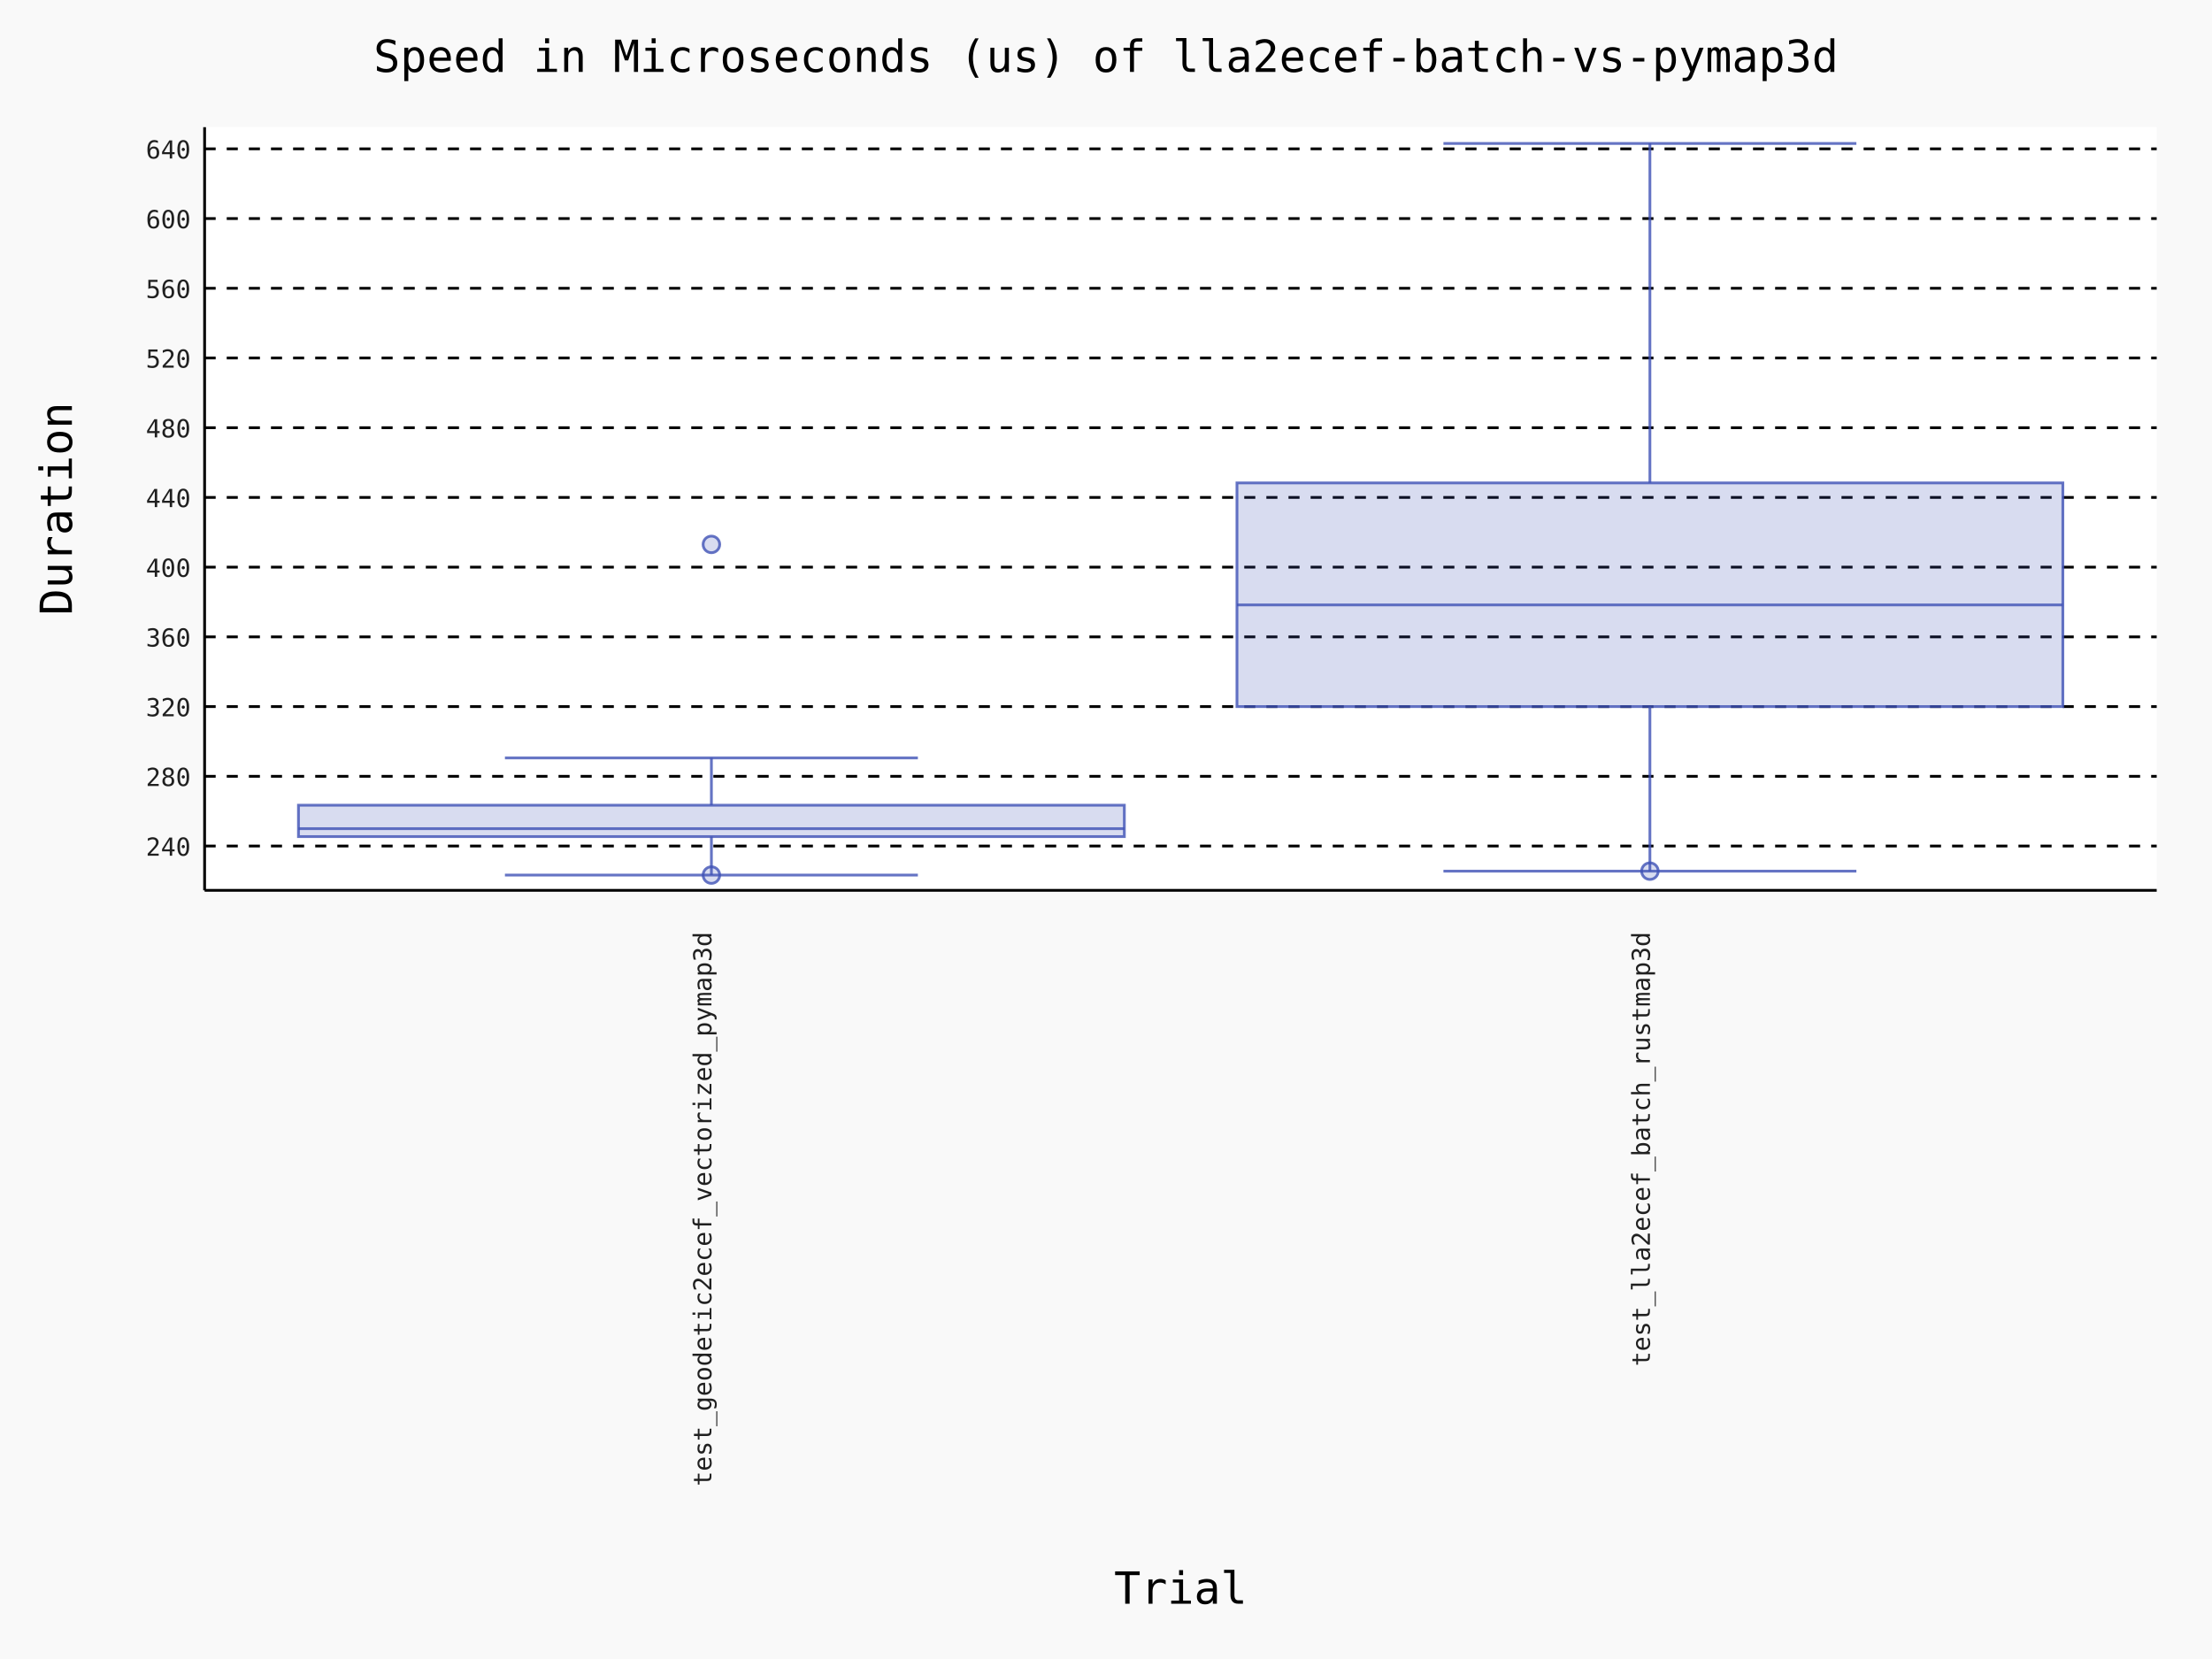
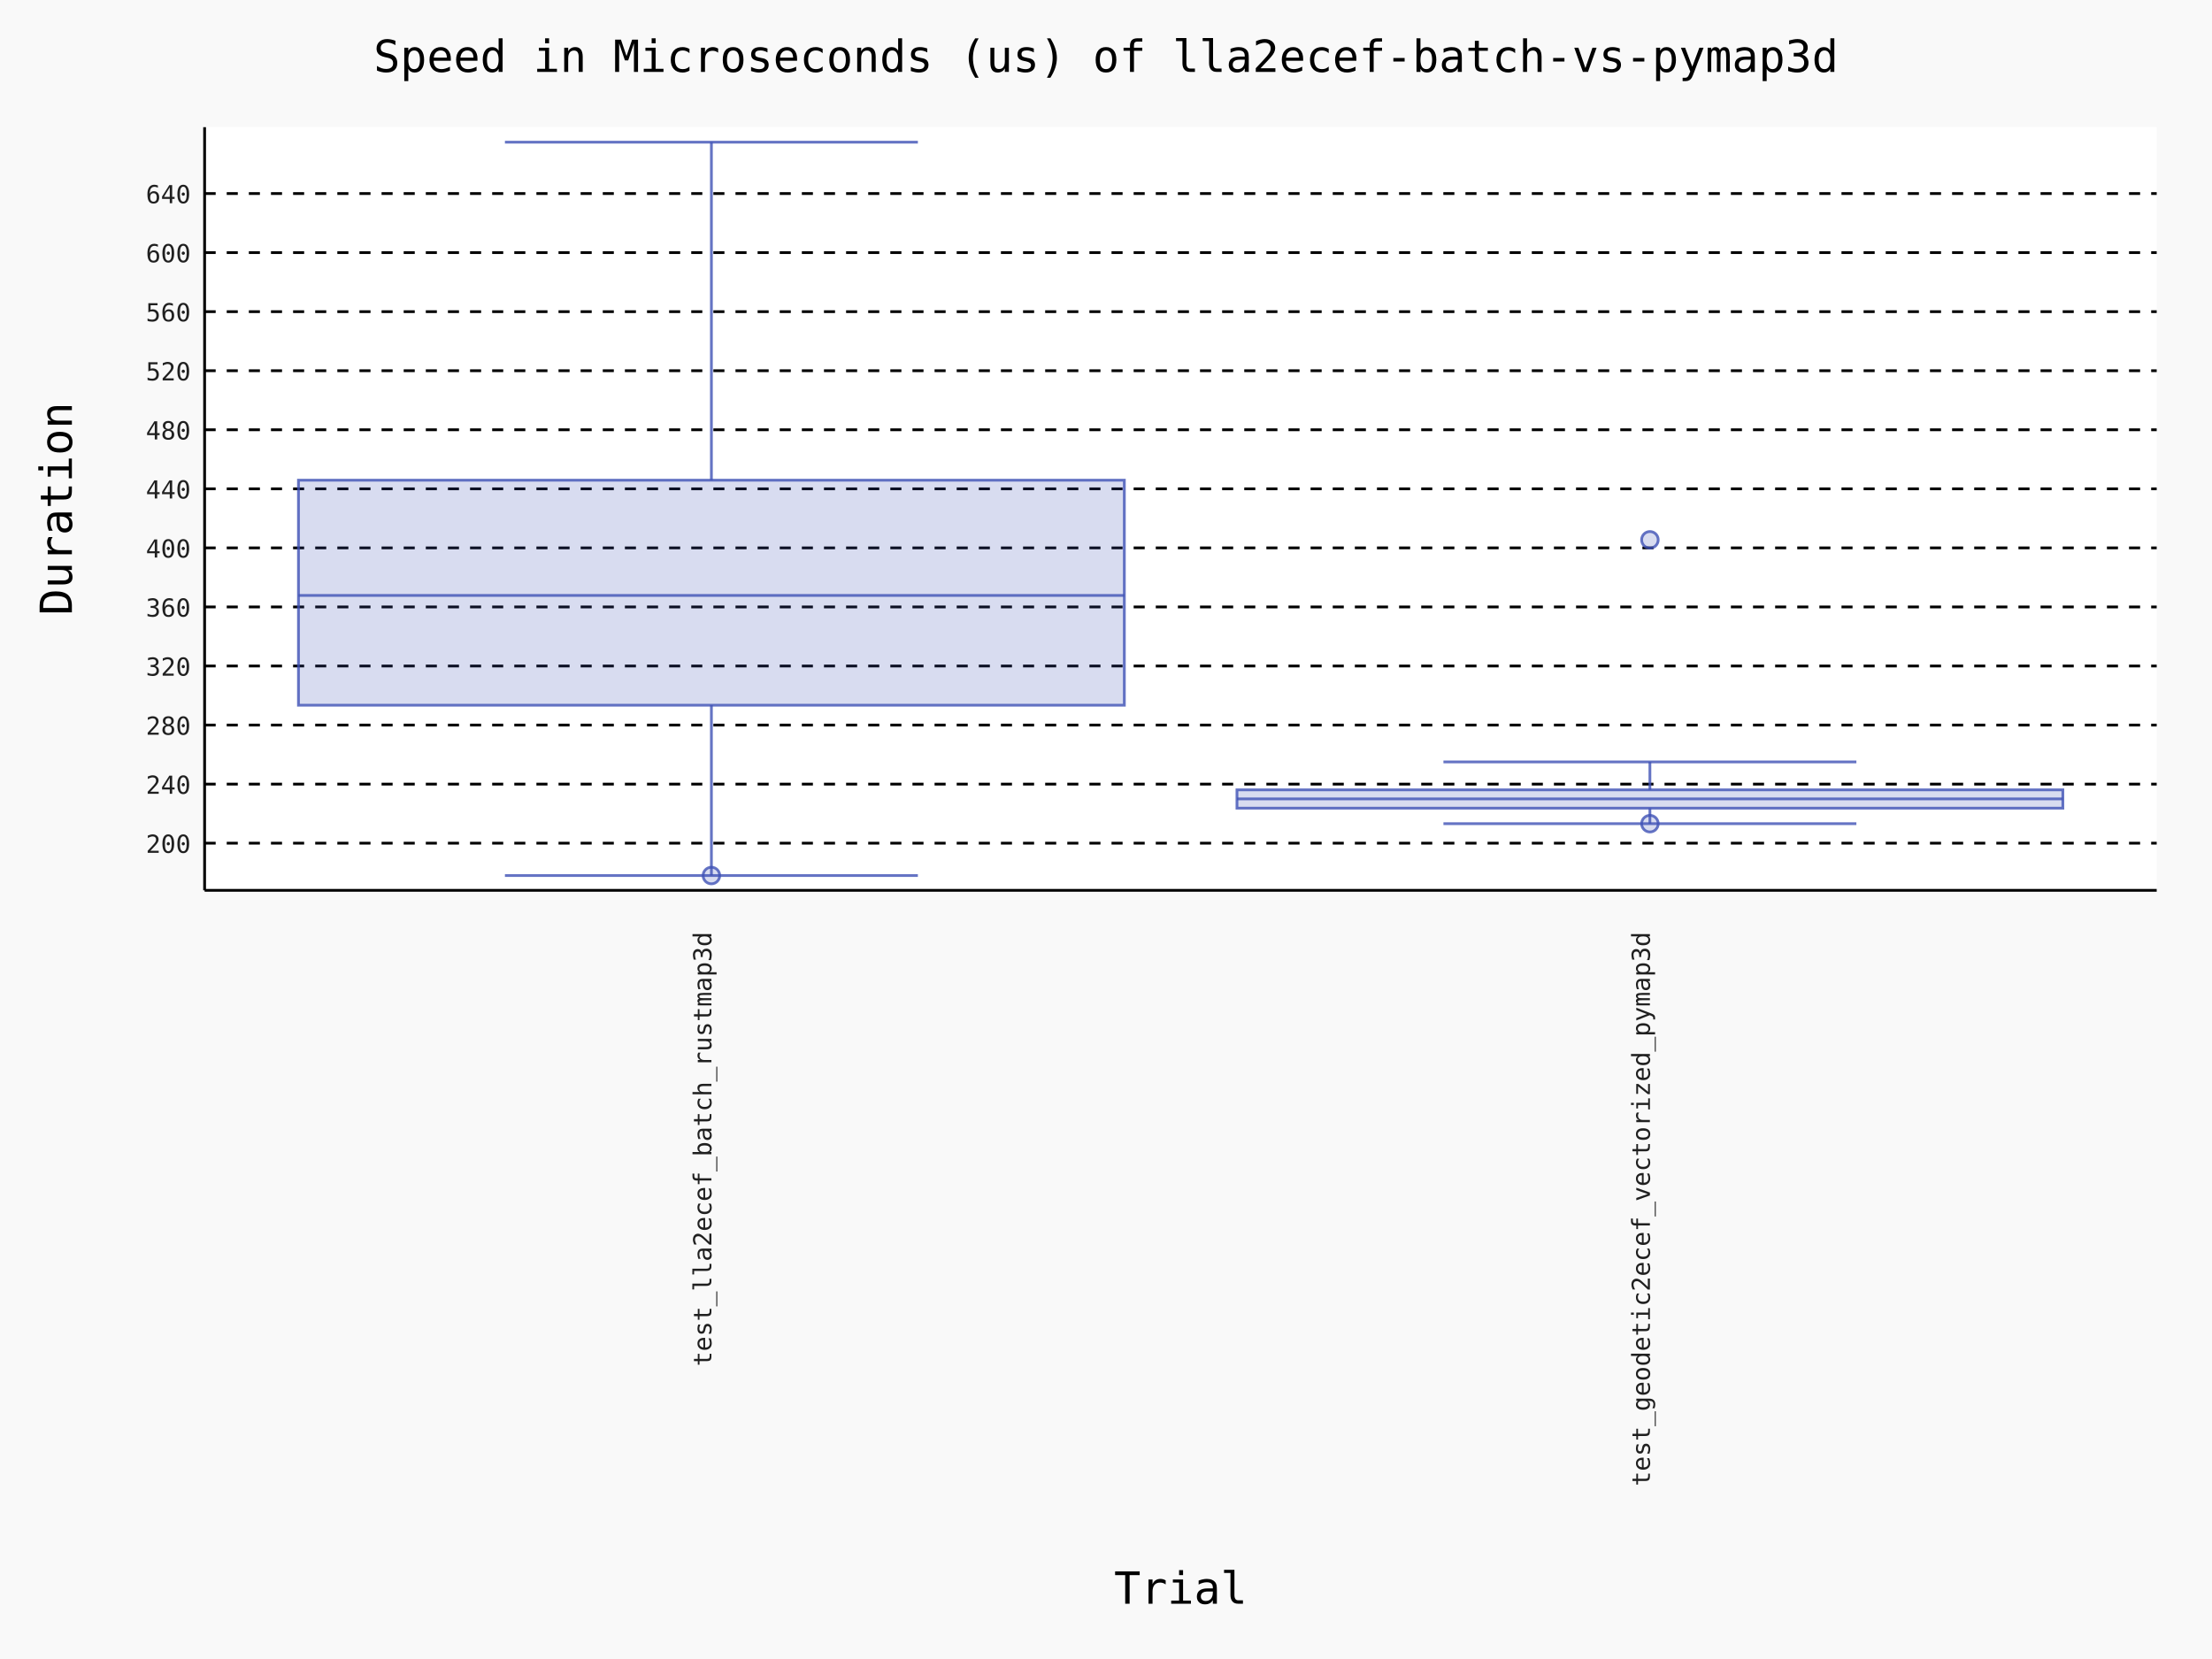
- <svg xmlns="http://www.w3.org/2000/svg" id="chart-5acedd92-5e23-4edd-8d0f-d167cd2f7d47" class="pygal-chart" viewBox="0 0 800 600">
+ <svg xmlns="http://www.w3.org/2000/svg" id="chart-c5601737-df29-4eb0-a44f-be509ae65370" class="pygal-chart" viewBox="0 0 800 600">
  <defs>
-     <style type="text/css">#chart-5acedd92-5e23-4edd-8d0f-d167cd2f7d47{-webkit-user-select:none;-webkit-font-smoothing:antialiased;font-family:Consolas,"Deja Vu Sans Mono","Bitstream Vera Sans Mono","Courier New",monospace}#chart-5acedd92-5e23-4edd-8d0f-d167cd2f7d47 .title{font-family:Consolas,"Deja Vu Sans Mono","Bitstream Vera Sans Mono","Courier New",monospace;font-size:16px}#chart-5acedd92-5e23-4edd-8d0f-d167cd2f7d47 .legends .legend text{font-family:Consolas,"Deja Vu Sans Mono","Bitstream Vera Sans Mono","Courier New",monospace;font-size:14px}#chart-5acedd92-5e23-4edd-8d0f-d167cd2f7d47 .axis text{font-family:Consolas,"Deja Vu Sans Mono","Bitstream Vera Sans Mono","Courier New",monospace;font-size:10px}#chart-5acedd92-5e23-4edd-8d0f-d167cd2f7d47 .axis text.major{font-family:Consolas,"Deja Vu Sans Mono","Bitstream Vera Sans Mono","Courier New",monospace;font-size:10px}#chart-5acedd92-5e23-4edd-8d0f-d167cd2f7d47 .text-overlay text.value{font-family:Consolas,"Deja Vu Sans Mono","Bitstream Vera Sans Mono","Courier New",monospace;font-size:16px}#chart-5acedd92-5e23-4edd-8d0f-d167cd2f7d47 .text-overlay text.label{font-family:Consolas,"Deja Vu Sans Mono","Bitstream Vera Sans Mono","Courier New",monospace;font-size:10px}#chart-5acedd92-5e23-4edd-8d0f-d167cd2f7d47 .tooltip{font-family:Consolas,"Deja Vu Sans Mono","Bitstream Vera Sans Mono","Courier New",monospace;font-size:14px}#chart-5acedd92-5e23-4edd-8d0f-d167cd2f7d47 text.no_data{font-family:Consolas,"Deja Vu Sans Mono","Bitstream Vera Sans Mono","Courier New",monospace;font-size:64px}
- #chart-5acedd92-5e23-4edd-8d0f-d167cd2f7d47{background-color:rgba(249,249,249,1)}#chart-5acedd92-5e23-4edd-8d0f-d167cd2f7d47 path,#chart-5acedd92-5e23-4edd-8d0f-d167cd2f7d47 line,#chart-5acedd92-5e23-4edd-8d0f-d167cd2f7d47 rect,#chart-5acedd92-5e23-4edd-8d0f-d167cd2f7d47 circle{-webkit-transition:150ms;-moz-transition:150ms;transition:150ms}#chart-5acedd92-5e23-4edd-8d0f-d167cd2f7d47 .graph &gt; .background{fill:rgba(249,249,249,1)}#chart-5acedd92-5e23-4edd-8d0f-d167cd2f7d47 .plot &gt; .background{fill:rgba(255,255,255,1)}#chart-5acedd92-5e23-4edd-8d0f-d167cd2f7d47 .graph{fill:rgba(0,0,0,.87)}#chart-5acedd92-5e23-4edd-8d0f-d167cd2f7d47 text.no_data{fill:rgba(0,0,0,1)}#chart-5acedd92-5e23-4edd-8d0f-d167cd2f7d47 .title{fill:rgba(0,0,0,1)}#chart-5acedd92-5e23-4edd-8d0f-d167cd2f7d47 .legends .legend text{fill:rgba(0,0,0,.87)}#chart-5acedd92-5e23-4edd-8d0f-d167cd2f7d47 .legends .legend:hover text{fill:rgba(0,0,0,1)}#chart-5acedd92-5e23-4edd-8d0f-d167cd2f7d47 .axis .line{stroke:rgba(0,0,0,1)}#chart-5acedd92-5e23-4edd-8d0f-d167cd2f7d47 .axis .guide.line{stroke:rgba(0,0,0,.54)}#chart-5acedd92-5e23-4edd-8d0f-d167cd2f7d47 .axis .major.line{stroke:rgba(0,0,0,.87)}#chart-5acedd92-5e23-4edd-8d0f-d167cd2f7d47 .axis text.major{fill:rgba(0,0,0,1)}#chart-5acedd92-5e23-4edd-8d0f-d167cd2f7d47 .axis.y .guides:hover .guide.line,#chart-5acedd92-5e23-4edd-8d0f-d167cd2f7d47 .line-graph .axis.x .guides:hover .guide.line,#chart-5acedd92-5e23-4edd-8d0f-d167cd2f7d47 .stackedline-graph .axis.x .guides:hover .guide.line,#chart-5acedd92-5e23-4edd-8d0f-d167cd2f7d47 .xy-graph .axis.x .guides:hover .guide.line{stroke:rgba(0,0,0,1)}#chart-5acedd92-5e23-4edd-8d0f-d167cd2f7d47 .axis .guides:hover text{fill:rgba(0,0,0,1)}#chart-5acedd92-5e23-4edd-8d0f-d167cd2f7d47 .reactive{fill-opacity:.7;stroke-opacity:.8;stroke-width:1}#chart-5acedd92-5e23-4edd-8d0f-d167cd2f7d47 .ci{stroke:rgba(0,0,0,.87)}#chart-5acedd92-5e23-4edd-8d0f-d167cd2f7d47 .reactive.active,#chart-5acedd92-5e23-4edd-8d0f-d167cd2f7d47 .active .reactive{fill-opacity:.8;stroke-opacity:.9;stroke-width:4}#chart-5acedd92-5e23-4edd-8d0f-d167cd2f7d47 .ci .reactive.active{stroke-width:1.5}#chart-5acedd92-5e23-4edd-8d0f-d167cd2f7d47 .series text{fill:rgba(0,0,0,1)}#chart-5acedd92-5e23-4edd-8d0f-d167cd2f7d47 .tooltip rect{fill:rgba(255,255,255,1);stroke:rgba(0,0,0,1);-webkit-transition:opacity 150ms;-moz-transition:opacity 150ms;transition:opacity 150ms}#chart-5acedd92-5e23-4edd-8d0f-d167cd2f7d47 .tooltip .label{fill:rgba(0,0,0,.87)}#chart-5acedd92-5e23-4edd-8d0f-d167cd2f7d47 .tooltip .label{fill:rgba(0,0,0,.87)}#chart-5acedd92-5e23-4edd-8d0f-d167cd2f7d47 .tooltip .legend{font-size:.8em;fill:rgba(0,0,0,.54)}#chart-5acedd92-5e23-4edd-8d0f-d167cd2f7d47 .tooltip .x_label{font-size:.6em;fill:rgba(0,0,0,1)}#chart-5acedd92-5e23-4edd-8d0f-d167cd2f7d47 .tooltip .xlink{font-size:.5em;text-decoration:underline}#chart-5acedd92-5e23-4edd-8d0f-d167cd2f7d47 .tooltip .value{font-size:1.5em}#chart-5acedd92-5e23-4edd-8d0f-d167cd2f7d47 .bound{font-size:.5em}#chart-5acedd92-5e23-4edd-8d0f-d167cd2f7d47 .max-value{font-size:.75em;fill:rgba(0,0,0,.54)}#chart-5acedd92-5e23-4edd-8d0f-d167cd2f7d47 .map-element{fill:rgba(255,255,255,1);stroke:rgba(0,0,0,.54) !important}#chart-5acedd92-5e23-4edd-8d0f-d167cd2f7d47 .map-element .reactive{fill-opacity:inherit;stroke-opacity:inherit}#chart-5acedd92-5e23-4edd-8d0f-d167cd2f7d47 .color-0,#chart-5acedd92-5e23-4edd-8d0f-d167cd2f7d47 .color-0 a:visited{stroke:#3F51B5;fill:#3F51B5}#chart-5acedd92-5e23-4edd-8d0f-d167cd2f7d47 .color-1,#chart-5acedd92-5e23-4edd-8d0f-d167cd2f7d47 .color-1 a:visited{stroke:#3F51B5;fill:#3F51B5}#chart-5acedd92-5e23-4edd-8d0f-d167cd2f7d47 .text-overlay .color-0 text{fill:black}#chart-5acedd92-5e23-4edd-8d0f-d167cd2f7d47 .text-overlay .color-1 text{fill:black}
- #chart-5acedd92-5e23-4edd-8d0f-d167cd2f7d47 text.no_data{text-anchor:middle}#chart-5acedd92-5e23-4edd-8d0f-d167cd2f7d47 .guide.line{fill:none}#chart-5acedd92-5e23-4edd-8d0f-d167cd2f7d47 .centered{text-anchor:middle}#chart-5acedd92-5e23-4edd-8d0f-d167cd2f7d47 .title{text-anchor:middle}#chart-5acedd92-5e23-4edd-8d0f-d167cd2f7d47 .legends .legend text{fill-opacity:1}#chart-5acedd92-5e23-4edd-8d0f-d167cd2f7d47 .axis.x text{text-anchor:middle}#chart-5acedd92-5e23-4edd-8d0f-d167cd2f7d47 .axis.x:not(.web) text[transform]{text-anchor:start}#chart-5acedd92-5e23-4edd-8d0f-d167cd2f7d47 .axis.x:not(.web) text[transform].backwards{text-anchor:end}#chart-5acedd92-5e23-4edd-8d0f-d167cd2f7d47 .axis.y text{text-anchor:end}#chart-5acedd92-5e23-4edd-8d0f-d167cd2f7d47 .axis.y text[transform].backwards{text-anchor:start}#chart-5acedd92-5e23-4edd-8d0f-d167cd2f7d47 .axis.y2 text{text-anchor:start}#chart-5acedd92-5e23-4edd-8d0f-d167cd2f7d47 .axis.y2 text[transform].backwards{text-anchor:end}#chart-5acedd92-5e23-4edd-8d0f-d167cd2f7d47 .axis .guide.line{stroke-dasharray:4,4;stroke:black}#chart-5acedd92-5e23-4edd-8d0f-d167cd2f7d47 .axis .major.guide.line{stroke-dasharray:6,6;stroke:black}#chart-5acedd92-5e23-4edd-8d0f-d167cd2f7d47 .horizontal .axis.y .guide.line,#chart-5acedd92-5e23-4edd-8d0f-d167cd2f7d47 .horizontal .axis.y2 .guide.line,#chart-5acedd92-5e23-4edd-8d0f-d167cd2f7d47 .vertical .axis.x .guide.line{opacity:0}#chart-5acedd92-5e23-4edd-8d0f-d167cd2f7d47 .horizontal .axis.always_show .guide.line,#chart-5acedd92-5e23-4edd-8d0f-d167cd2f7d47 .vertical .axis.always_show .guide.line{opacity:1 !important}#chart-5acedd92-5e23-4edd-8d0f-d167cd2f7d47 .axis.y .guides:hover .guide.line,#chart-5acedd92-5e23-4edd-8d0f-d167cd2f7d47 .axis.y2 .guides:hover .guide.line,#chart-5acedd92-5e23-4edd-8d0f-d167cd2f7d47 .axis.x .guides:hover .guide.line{opacity:1}#chart-5acedd92-5e23-4edd-8d0f-d167cd2f7d47 .axis .guides:hover text{opacity:1}#chart-5acedd92-5e23-4edd-8d0f-d167cd2f7d47 .nofill{fill:none}#chart-5acedd92-5e23-4edd-8d0f-d167cd2f7d47 .subtle-fill{fill-opacity:.2}#chart-5acedd92-5e23-4edd-8d0f-d167cd2f7d47 .dot{stroke-width:1px;fill-opacity:1;stroke-opacity:1}#chart-5acedd92-5e23-4edd-8d0f-d167cd2f7d47 .dot.active{stroke-width:5px}#chart-5acedd92-5e23-4edd-8d0f-d167cd2f7d47 .dot.negative{fill:transparent}#chart-5acedd92-5e23-4edd-8d0f-d167cd2f7d47 text,#chart-5acedd92-5e23-4edd-8d0f-d167cd2f7d47 tspan{stroke:none !important}#chart-5acedd92-5e23-4edd-8d0f-d167cd2f7d47 .series text.active{opacity:1}#chart-5acedd92-5e23-4edd-8d0f-d167cd2f7d47 .tooltip rect{fill-opacity:.95;stroke-width:.5}#chart-5acedd92-5e23-4edd-8d0f-d167cd2f7d47 .tooltip text{fill-opacity:1}#chart-5acedd92-5e23-4edd-8d0f-d167cd2f7d47 .showable{visibility:hidden}#chart-5acedd92-5e23-4edd-8d0f-d167cd2f7d47 .showable.shown{visibility:visible}#chart-5acedd92-5e23-4edd-8d0f-d167cd2f7d47 .gauge-background{fill:rgba(229,229,229,1);stroke:none}#chart-5acedd92-5e23-4edd-8d0f-d167cd2f7d47 .bg-lines{stroke:rgba(249,249,249,1);stroke-width:2px}
+     <style type="text/css">#chart-c5601737-df29-4eb0-a44f-be509ae65370{-webkit-user-select:none;-webkit-font-smoothing:antialiased;font-family:Consolas,"Deja Vu Sans Mono","Bitstream Vera Sans Mono","Courier New",monospace}#chart-c5601737-df29-4eb0-a44f-be509ae65370 .title{font-family:Consolas,"Deja Vu Sans Mono","Bitstream Vera Sans Mono","Courier New",monospace;font-size:16px}#chart-c5601737-df29-4eb0-a44f-be509ae65370 .legends .legend text{font-family:Consolas,"Deja Vu Sans Mono","Bitstream Vera Sans Mono","Courier New",monospace;font-size:14px}#chart-c5601737-df29-4eb0-a44f-be509ae65370 .axis text{font-family:Consolas,"Deja Vu Sans Mono","Bitstream Vera Sans Mono","Courier New",monospace;font-size:10px}#chart-c5601737-df29-4eb0-a44f-be509ae65370 .axis text.major{font-family:Consolas,"Deja Vu Sans Mono","Bitstream Vera Sans Mono","Courier New",monospace;font-size:10px}#chart-c5601737-df29-4eb0-a44f-be509ae65370 .text-overlay text.value{font-family:Consolas,"Deja Vu Sans Mono","Bitstream Vera Sans Mono","Courier New",monospace;font-size:16px}#chart-c5601737-df29-4eb0-a44f-be509ae65370 .text-overlay text.label{font-family:Consolas,"Deja Vu Sans Mono","Bitstream Vera Sans Mono","Courier New",monospace;font-size:10px}#chart-c5601737-df29-4eb0-a44f-be509ae65370 .tooltip{font-family:Consolas,"Deja Vu Sans Mono","Bitstream Vera Sans Mono","Courier New",monospace;font-size:14px}#chart-c5601737-df29-4eb0-a44f-be509ae65370 text.no_data{font-family:Consolas,"Deja Vu Sans Mono","Bitstream Vera Sans Mono","Courier New",monospace;font-size:64px}
+ #chart-c5601737-df29-4eb0-a44f-be509ae65370{background-color:rgba(249,249,249,1)}#chart-c5601737-df29-4eb0-a44f-be509ae65370 path,#chart-c5601737-df29-4eb0-a44f-be509ae65370 line,#chart-c5601737-df29-4eb0-a44f-be509ae65370 rect,#chart-c5601737-df29-4eb0-a44f-be509ae65370 circle{-webkit-transition:150ms;-moz-transition:150ms;transition:150ms}#chart-c5601737-df29-4eb0-a44f-be509ae65370 .graph &gt; .background{fill:rgba(249,249,249,1)}#chart-c5601737-df29-4eb0-a44f-be509ae65370 .plot &gt; .background{fill:rgba(255,255,255,1)}#chart-c5601737-df29-4eb0-a44f-be509ae65370 .graph{fill:rgba(0,0,0,.87)}#chart-c5601737-df29-4eb0-a44f-be509ae65370 text.no_data{fill:rgba(0,0,0,1)}#chart-c5601737-df29-4eb0-a44f-be509ae65370 .title{fill:rgba(0,0,0,1)}#chart-c5601737-df29-4eb0-a44f-be509ae65370 .legends .legend text{fill:rgba(0,0,0,.87)}#chart-c5601737-df29-4eb0-a44f-be509ae65370 .legends .legend:hover text{fill:rgba(0,0,0,1)}#chart-c5601737-df29-4eb0-a44f-be509ae65370 .axis .line{stroke:rgba(0,0,0,1)}#chart-c5601737-df29-4eb0-a44f-be509ae65370 .axis .guide.line{stroke:rgba(0,0,0,.54)}#chart-c5601737-df29-4eb0-a44f-be509ae65370 .axis .major.line{stroke:rgba(0,0,0,.87)}#chart-c5601737-df29-4eb0-a44f-be509ae65370 .axis text.major{fill:rgba(0,0,0,1)}#chart-c5601737-df29-4eb0-a44f-be509ae65370 .axis.y .guides:hover .guide.line,#chart-c5601737-df29-4eb0-a44f-be509ae65370 .line-graph .axis.x .guides:hover .guide.line,#chart-c5601737-df29-4eb0-a44f-be509ae65370 .stackedline-graph .axis.x .guides:hover .guide.line,#chart-c5601737-df29-4eb0-a44f-be509ae65370 .xy-graph .axis.x .guides:hover .guide.line{stroke:rgba(0,0,0,1)}#chart-c5601737-df29-4eb0-a44f-be509ae65370 .axis .guides:hover text{fill:rgba(0,0,0,1)}#chart-c5601737-df29-4eb0-a44f-be509ae65370 .reactive{fill-opacity:.7;stroke-opacity:.8;stroke-width:1}#chart-c5601737-df29-4eb0-a44f-be509ae65370 .ci{stroke:rgba(0,0,0,.87)}#chart-c5601737-df29-4eb0-a44f-be509ae65370 .reactive.active,#chart-c5601737-df29-4eb0-a44f-be509ae65370 .active .reactive{fill-opacity:.8;stroke-opacity:.9;stroke-width:4}#chart-c5601737-df29-4eb0-a44f-be509ae65370 .ci .reactive.active{stroke-width:1.5}#chart-c5601737-df29-4eb0-a44f-be509ae65370 .series text{fill:rgba(0,0,0,1)}#chart-c5601737-df29-4eb0-a44f-be509ae65370 .tooltip rect{fill:rgba(255,255,255,1);stroke:rgba(0,0,0,1);-webkit-transition:opacity 150ms;-moz-transition:opacity 150ms;transition:opacity 150ms}#chart-c5601737-df29-4eb0-a44f-be509ae65370 .tooltip .label{fill:rgba(0,0,0,.87)}#chart-c5601737-df29-4eb0-a44f-be509ae65370 .tooltip .label{fill:rgba(0,0,0,.87)}#chart-c5601737-df29-4eb0-a44f-be509ae65370 .tooltip .legend{font-size:.8em;fill:rgba(0,0,0,.54)}#chart-c5601737-df29-4eb0-a44f-be509ae65370 .tooltip .x_label{font-size:.6em;fill:rgba(0,0,0,1)}#chart-c5601737-df29-4eb0-a44f-be509ae65370 .tooltip .xlink{font-size:.5em;text-decoration:underline}#chart-c5601737-df29-4eb0-a44f-be509ae65370 .tooltip .value{font-size:1.5em}#chart-c5601737-df29-4eb0-a44f-be509ae65370 .bound{font-size:.5em}#chart-c5601737-df29-4eb0-a44f-be509ae65370 .max-value{font-size:.75em;fill:rgba(0,0,0,.54)}#chart-c5601737-df29-4eb0-a44f-be509ae65370 .map-element{fill:rgba(255,255,255,1);stroke:rgba(0,0,0,.54) !important}#chart-c5601737-df29-4eb0-a44f-be509ae65370 .map-element .reactive{fill-opacity:inherit;stroke-opacity:inherit}#chart-c5601737-df29-4eb0-a44f-be509ae65370 .color-0,#chart-c5601737-df29-4eb0-a44f-be509ae65370 .color-0 a:visited{stroke:#3F51B5;fill:#3F51B5}#chart-c5601737-df29-4eb0-a44f-be509ae65370 .color-1,#chart-c5601737-df29-4eb0-a44f-be509ae65370 .color-1 a:visited{stroke:#3F51B5;fill:#3F51B5}#chart-c5601737-df29-4eb0-a44f-be509ae65370 .text-overlay .color-0 text{fill:black}#chart-c5601737-df29-4eb0-a44f-be509ae65370 .text-overlay .color-1 text{fill:black}
+ #chart-c5601737-df29-4eb0-a44f-be509ae65370 text.no_data{text-anchor:middle}#chart-c5601737-df29-4eb0-a44f-be509ae65370 .guide.line{fill:none}#chart-c5601737-df29-4eb0-a44f-be509ae65370 .centered{text-anchor:middle}#chart-c5601737-df29-4eb0-a44f-be509ae65370 .title{text-anchor:middle}#chart-c5601737-df29-4eb0-a44f-be509ae65370 .legends .legend text{fill-opacity:1}#chart-c5601737-df29-4eb0-a44f-be509ae65370 .axis.x text{text-anchor:middle}#chart-c5601737-df29-4eb0-a44f-be509ae65370 .axis.x:not(.web) text[transform]{text-anchor:start}#chart-c5601737-df29-4eb0-a44f-be509ae65370 .axis.x:not(.web) text[transform].backwards{text-anchor:end}#chart-c5601737-df29-4eb0-a44f-be509ae65370 .axis.y text{text-anchor:end}#chart-c5601737-df29-4eb0-a44f-be509ae65370 .axis.y text[transform].backwards{text-anchor:start}#chart-c5601737-df29-4eb0-a44f-be509ae65370 .axis.y2 text{text-anchor:start}#chart-c5601737-df29-4eb0-a44f-be509ae65370 .axis.y2 text[transform].backwards{text-anchor:end}#chart-c5601737-df29-4eb0-a44f-be509ae65370 .axis .guide.line{stroke-dasharray:4,4;stroke:black}#chart-c5601737-df29-4eb0-a44f-be509ae65370 .axis .major.guide.line{stroke-dasharray:6,6;stroke:black}#chart-c5601737-df29-4eb0-a44f-be509ae65370 .horizontal .axis.y .guide.line,#chart-c5601737-df29-4eb0-a44f-be509ae65370 .horizontal .axis.y2 .guide.line,#chart-c5601737-df29-4eb0-a44f-be509ae65370 .vertical .axis.x .guide.line{opacity:0}#chart-c5601737-df29-4eb0-a44f-be509ae65370 .horizontal .axis.always_show .guide.line,#chart-c5601737-df29-4eb0-a44f-be509ae65370 .vertical .axis.always_show .guide.line{opacity:1 !important}#chart-c5601737-df29-4eb0-a44f-be509ae65370 .axis.y .guides:hover .guide.line,#chart-c5601737-df29-4eb0-a44f-be509ae65370 .axis.y2 .guides:hover .guide.line,#chart-c5601737-df29-4eb0-a44f-be509ae65370 .axis.x .guides:hover .guide.line{opacity:1}#chart-c5601737-df29-4eb0-a44f-be509ae65370 .axis .guides:hover text{opacity:1}#chart-c5601737-df29-4eb0-a44f-be509ae65370 .nofill{fill:none}#chart-c5601737-df29-4eb0-a44f-be509ae65370 .subtle-fill{fill-opacity:.2}#chart-c5601737-df29-4eb0-a44f-be509ae65370 .dot{stroke-width:1px;fill-opacity:1;stroke-opacity:1}#chart-c5601737-df29-4eb0-a44f-be509ae65370 .dot.active{stroke-width:5px}#chart-c5601737-df29-4eb0-a44f-be509ae65370 .dot.negative{fill:transparent}#chart-c5601737-df29-4eb0-a44f-be509ae65370 text,#chart-c5601737-df29-4eb0-a44f-be509ae65370 tspan{stroke:none !important}#chart-c5601737-df29-4eb0-a44f-be509ae65370 .series text.active{opacity:1}#chart-c5601737-df29-4eb0-a44f-be509ae65370 .tooltip rect{fill-opacity:.95;stroke-width:.5}#chart-c5601737-df29-4eb0-a44f-be509ae65370 .tooltip text{fill-opacity:1}#chart-c5601737-df29-4eb0-a44f-be509ae65370 .showable{visibility:hidden}#chart-c5601737-df29-4eb0-a44f-be509ae65370 .showable.shown{visibility:visible}#chart-c5601737-df29-4eb0-a44f-be509ae65370 .gauge-background{fill:rgba(229,229,229,1);stroke:none}#chart-c5601737-df29-4eb0-a44f-be509ae65370 .bg-lines{stroke:rgba(249,249,249,1);stroke-width:2px}
.tooltip .value{font-size:1em !important}.axis text{font-size:9px !important}</style>
  </defs>
  <g class="graph custombox-graph vertical">
    <rect x="0" y="0" width="800" height="600" class="background" />
    <g transform="translate(74, 46)" class="plot">
      <rect x="0" y="0" width="706.0" height="276.0" class="background" />
      <g class="axis y always_show">
        <path d="M0 276 h706" class="line" />
        <g class="guides">
-           <path d="M0 259.976 h706" class="guide line" />
-           <text x="-5" y="263.476" class="">240</text>
+           <path d="M0 258.945 h706" class="guide line" />
+           <text x="-5" y="262.445" class="">200</text>
        </g>
        <g class="guides">
-           <path d="M0 234.761 h706" class="guide line" />
-           <text x="-5" y="238.261" class="">280</text>
+           <path d="M0 237.586 h706" class="guide line" />
+           <text x="-5" y="241.086" class="">240</text>
        </g>
        <g class="guides">
-           <path d="M0 209.547 h706" class="guide line" />
-           <text x="-5" y="213.047" class="">320</text>
+           <path d="M0 216.227 h706" class="guide line" />
+           <text x="-5" y="219.727" class="">280</text>
        </g>
        <g class="guides">
-           <path d="M0 184.332 h706" class="guide line" />
-           <text x="-5" y="187.832" class="">360</text>
+           <path d="M0 194.868 h706" class="guide line" />
+           <text x="-5" y="198.368" class="">320</text>
        </g>
        <g class="guides">
-           <path d="M0 159.117 h706" class="guide line" />
-           <text x="-5" y="162.617" class="">400</text>
+           <path d="M0 173.509 h706" class="guide line" />
+           <text x="-5" y="177.009" class="">360</text>
        </g>
        <g class="guides">
-           <path d="M0 133.903 h706" class="guide line" />
-           <text x="-5" y="137.403" class="">440</text>
+           <path d="M0 152.15 h706" class="guide line" />
+           <text x="-5" y="155.65" class="">400</text>
        </g>
        <g class="guides">
-           <path d="M0 108.688 h706" class="guide line" />
-           <text x="-5" y="112.188" class="">480</text>
+           <path d="M0 130.791 h706" class="guide line" />
+           <text x="-5" y="134.291" class="">440</text>
        </g>
        <g class="guides">
-           <path d="M0 83.473 h706" class="guide line" />
-           <text x="-5" y="86.973" class="">520</text>
+           <path d="M0 109.432 h706" class="guide line" />
+           <text x="-5" y="112.932" class="">480</text>
        </g>
        <g class="guides">
-           <path d="M0 58.259 h706" class="guide line" />
-           <text x="-5" y="61.759" class="">560</text>
+           <path d="M0 88.074 h706" class="guide line" />
+           <text x="-5" y="91.574" class="">520</text>
        </g>
        <g class="guides">
-           <path d="M0 33.044 h706" class="guide line" />
-           <text x="-5" y="36.544" class="">600</text>
+           <path d="M0 66.715 h706" class="guide line" />
+           <text x="-5" y="70.215" class="">560</text>
        </g>
        <g class="guides">
-           <path d="M0 7.829 h706" class="guide line" />
-           <text x="-5" y="11.329" class="">640</text>
+           <path d="M0 45.356 h706" class="guide line" />
+           <text x="-5" y="48.856" class="">600</text>
+         </g>
+         <g class="guides">
+           <path d="M0 23.997 h706" class="guide line" />
+           <text x="-5" y="27.497" class="">640</text>
        </g>
      </g>
      <g class="axis x">
        <path d="M0 0 v276" class="line" />
        <g class="guides">
          <path d="M183.288 0 v276" class="guide line" />
-           <text x="183.288" y="291.0" class="backwards" transform="rotate(270 183.2885 291)">test_geodetic2ecef_vectorized_pymap3d</text>
+           <text x="183.288" y="291.0" class="backwards" transform="rotate(270 183.2885 291)">test_lla2ecef_batch_rustmap3d</text>
        </g>
        <g class="guides">
          <path d="M522.712 0 v276" class="guide line" />
-           <text x="522.712" y="291.0" class="backwards" transform="rotate(270 522.7115 291)">test_lla2ecef_batch_rustmap3d</text>
+           <text x="522.712" y="291.0" class="backwards" transform="rotate(270 522.7115 291)">test_geodetic2ecef_vectorized_pymap3d</text>
        </g>
      </g>
      <g class="series serie-0 color-0">
        <g class="boxes">
          <g class="box">
-             <path stroke-width="3" d="M108.615 270.482 L257.962 270.482" class="reactive tooltip-trigger" />
-             <path stroke-width="3" d="M33.942 253.698 L332.635 253.698" class="reactive tooltip-trigger" />
-             <path stroke-width="3" d="M108.615 228.116 L257.962 228.116" class="reactive tooltip-trigger" />
-             <path stroke-width="2" d="M183.288 270.482 L183.288 256.568" class="reactive tooltip-trigger" />
-             <path stroke-width="2" d="M183.288 228.116 L183.288 245.215" class="reactive tooltip-trigger" />
-             <rect x="33.942" y="245.215" height="11.354" width="298.692" class="subtle-fill reactive tooltip-trigger" />
-             <circle cx="183.288" cy="270.482" r="3" class="subtle-fill reactive tooltip-trigger" />
-             <circle cx="183.288" cy="150.896" r="3" class="subtle-fill reactive tooltip-trigger" />
+             <path stroke-width="3" d="M108.615 270.648 L257.962 270.648" class="reactive tooltip-trigger" />
+             <path stroke-width="3" d="M33.942 169.348 L332.635 169.348" class="reactive tooltip-trigger" />
+             <path stroke-width="3" d="M108.615 5.419 L257.962 5.419" class="reactive tooltip-trigger" />
+             <path stroke-width="2" d="M183.288 270.648 L183.288 209.052" class="reactive tooltip-trigger" />
+             <path stroke-width="2" d="M183.288 5.419 L183.288 127.665" class="reactive tooltip-trigger" />
+             <rect x="33.942" y="127.665" height="81.387" width="298.692" class="subtle-fill reactive tooltip-trigger" />
+             <circle cx="183.288" cy="270.648" r="3" class="subtle-fill reactive tooltip-trigger" />
+             <circle cx="183.288" cy="-4361.658" r="3" class="subtle-fill reactive tooltip-trigger" />
          </g>
        </g>
      </g>
      <g class="series serie-1 color-1">
        <g class="boxes">
          <g class="box">
-             <path stroke-width="3" d="M448.038 269.064 L597.385 269.064" class="reactive tooltip-trigger" />
-             <path stroke-width="3" d="M373.365 172.775 L672.058 172.775" class="reactive tooltip-trigger" />
-             <path stroke-width="3" d="M448.038 5.886 L597.385 5.886" class="reactive tooltip-trigger" />
-             <path stroke-width="2" d="M522.712 269.064 L522.712 209.547" class="reactive tooltip-trigger" />
-             <path stroke-width="2" d="M522.712 5.886 L522.712 128.65" class="reactive tooltip-trigger" />
-             <rect x="373.365" y="128.65" height="80.897" width="298.692" class="subtle-fill reactive tooltip-trigger" />
-             <circle cx="522.712" cy="269.064" r="3" class="subtle-fill reactive tooltip-trigger" />
-             <circle cx="522.712" cy="-92.793" r="3" class="subtle-fill reactive tooltip-trigger" />
+             <path stroke-width="3" d="M448.038 251.892 L597.385 251.892" class="reactive tooltip-trigger" />
+             <path stroke-width="3" d="M373.365 242.926 L672.058 242.926" class="reactive tooltip-trigger" />
+             <path stroke-width="3" d="M448.038 229.554 L597.385 229.554" class="reactive tooltip-trigger" />
+             <path stroke-width="2" d="M522.712 251.892 L522.712 246.285" class="reactive tooltip-trigger" />
+             <path stroke-width="2" d="M522.712 229.554 L522.712 239.655" class="reactive tooltip-trigger" />
+             <rect x="373.365" y="239.655" height="6.63" width="298.692" class="subtle-fill reactive tooltip-trigger" />
+             <circle cx="522.712" cy="251.892" r="3" class="subtle-fill reactive tooltip-trigger" />
+             <circle cx="522.712" cy="149.236" r="3" class="subtle-fill reactive tooltip-trigger" />
          </g>
        </g>
      </g>
    </g>
    <g class="titles">
      <text x="400.0" y="26" class="title plot_title">Speed in Microseconds (us) of lla2ecef-batch-vs-pymap3d</text>
      <text x="427.0" y="580.0" class="title">Trial</text>
      <text x="0" y="210.0" class="title" transform="rotate(-90 0 184)">Duration</text>
    </g>
    <g transform="translate(74, 46)" class="plot overlay">
      <g class="series serie-0 color-0" />
      <g class="series serie-1 color-1" />
    </g>
    <g transform="translate(74, 46)" class="plot text-overlay">
      <g class="series serie-0 color-0" />
      <g class="series serie-1 color-1" />
    </g>
    <g transform="translate(74, 46)" class="plot tooltip-overlay">
      <g transform="translate(0 0)" style="opacity: 0" class="tooltip">
        <rect rx="0" ry="0" width="0" height="0" class="tooltip-box" />
        <g class="text" />
      </g>
    </g>
  </g>
</svg>
